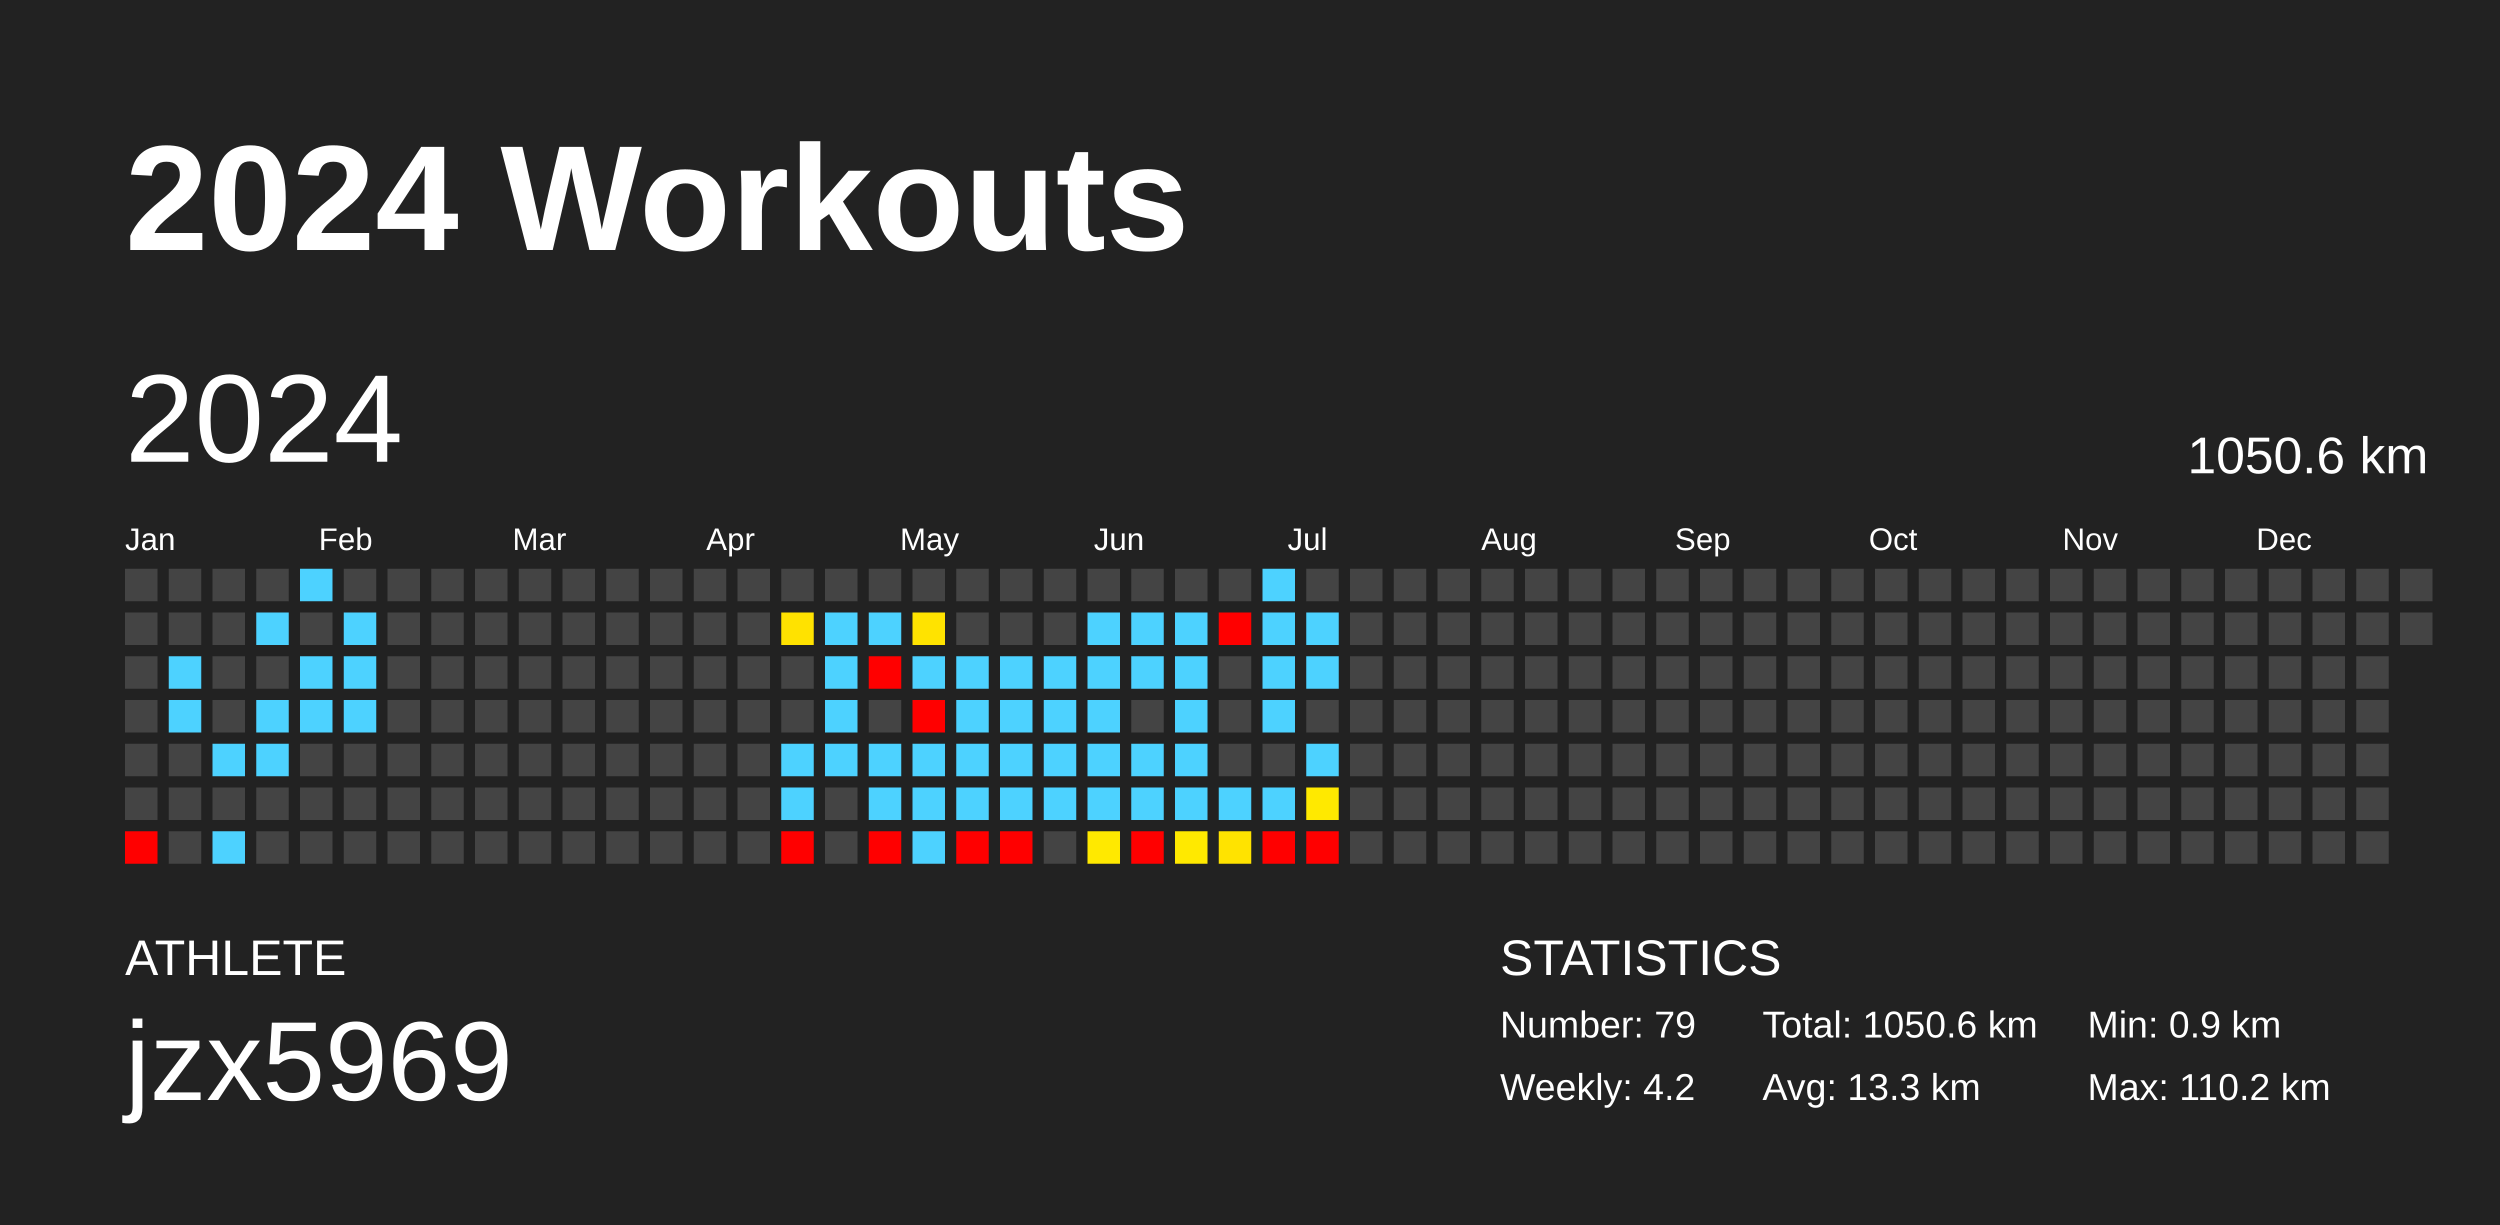
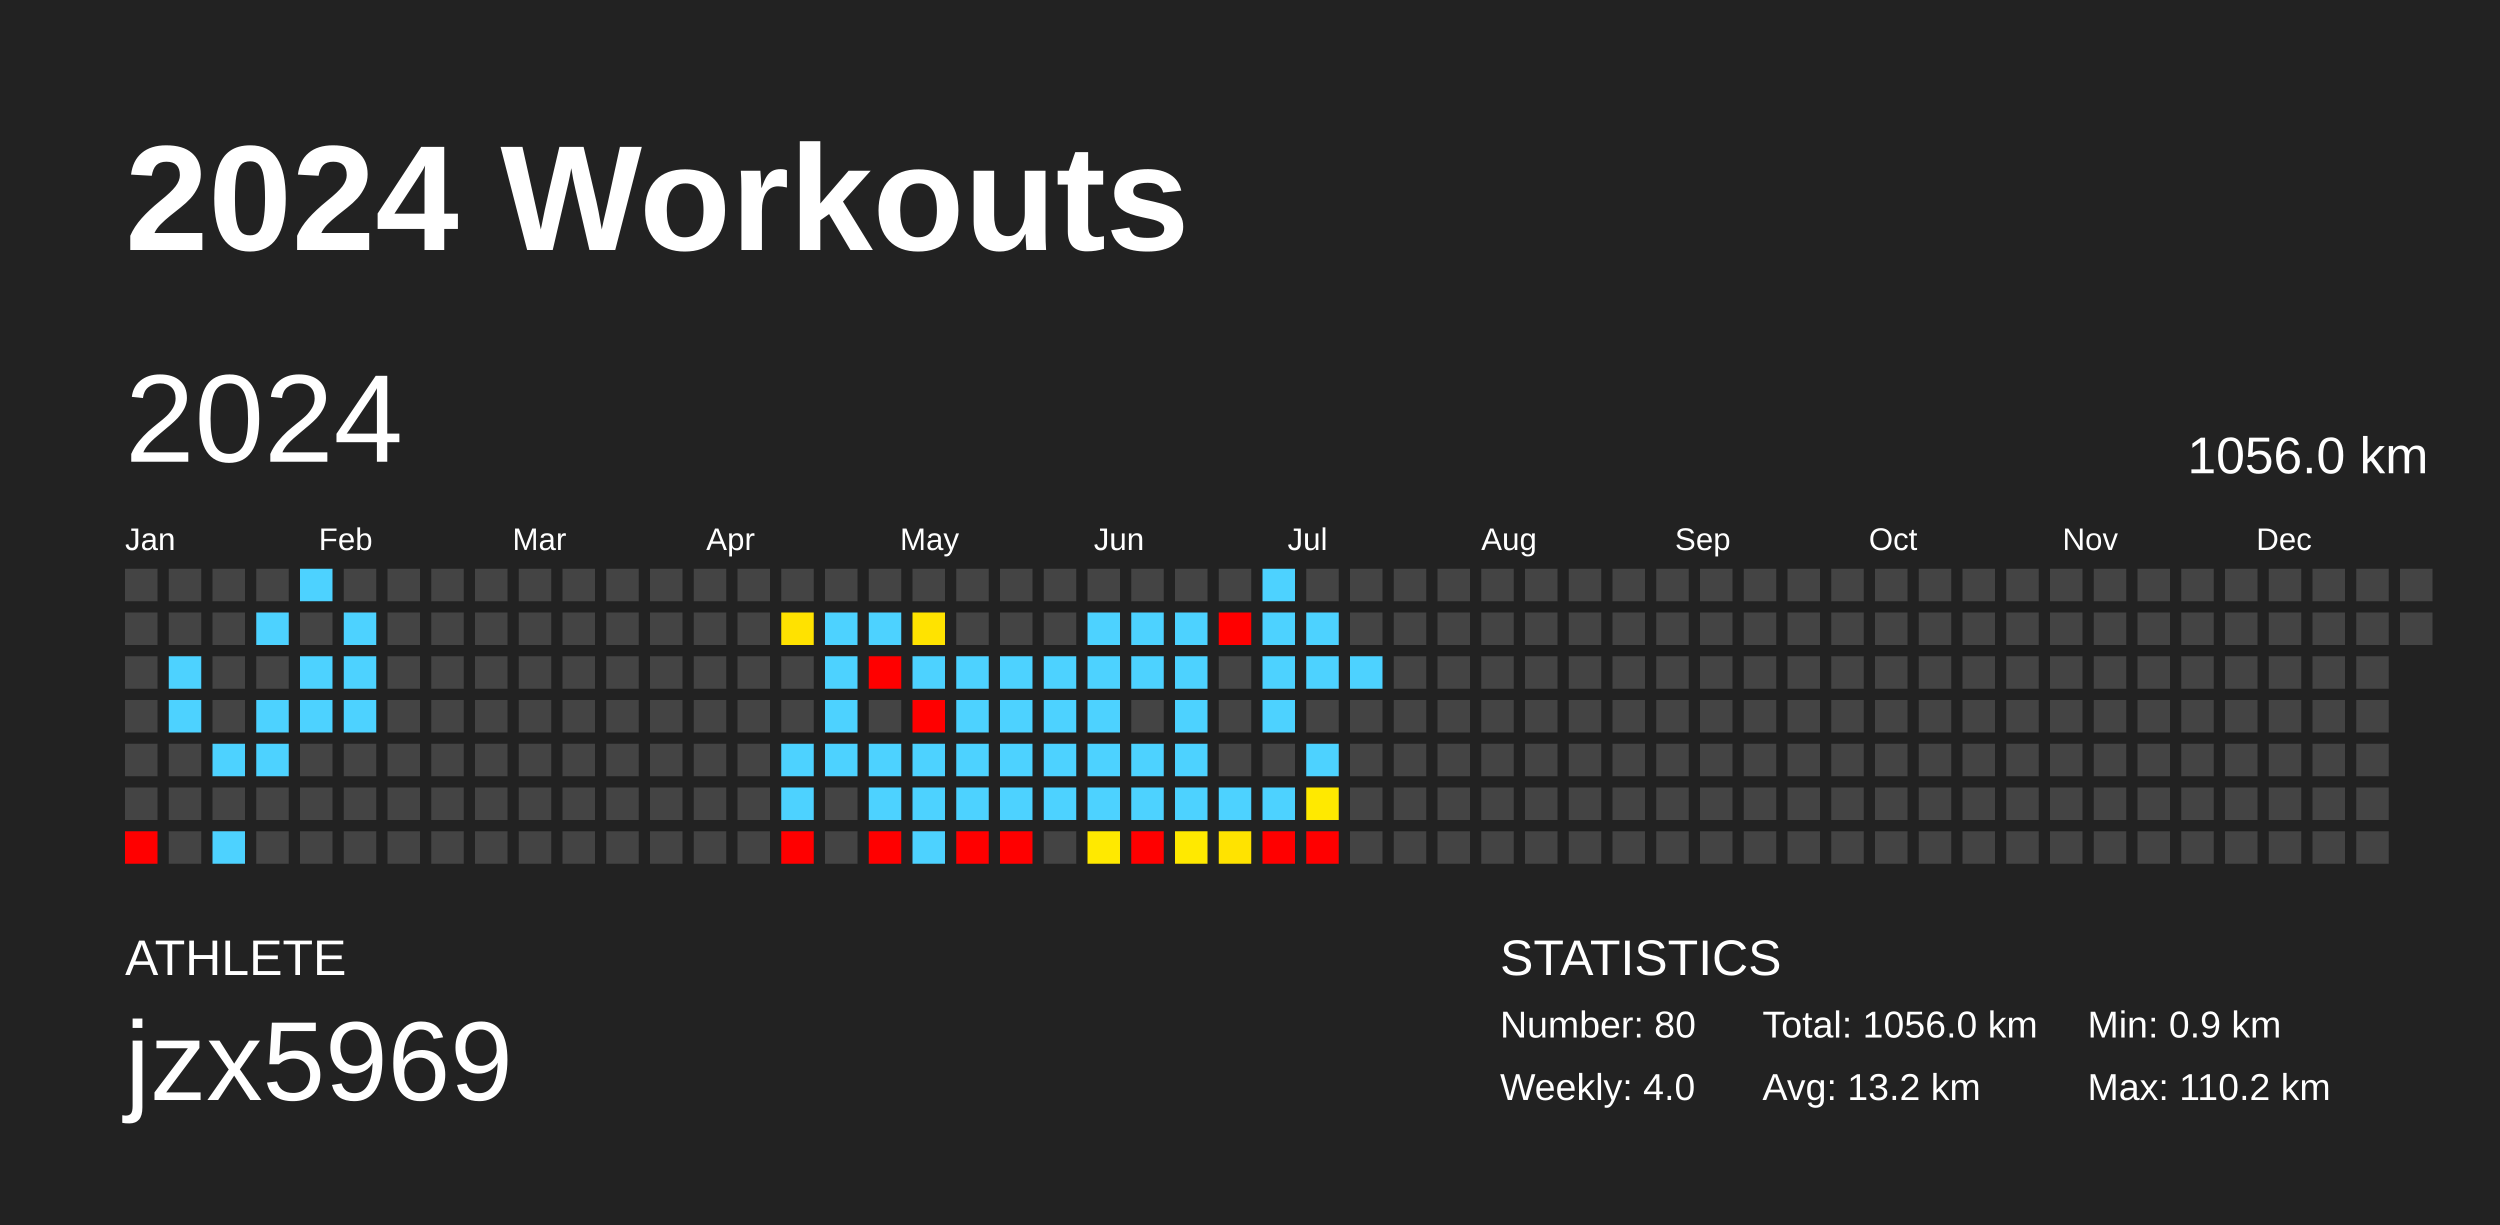
<svg xmlns="http://www.w3.org/2000/svg" baseProfile="full" height="98mm" version="1.1" viewBox="0,0,200,98" width="200mm">
  <defs />
  <rect fill="#222222" height="98" width="200" x="0" y="0" />
  <text fill="#FFFFFF" style="font-size:12px; font-family:Arial; font-weight:bold;" x="10" y="20">2024 Workouts</text>
  <text fill="#FFFFFF" style="font-size:4px; font-family:Arial" x="10" y="78">ATHLETE</text>
  <text fill="#FFFFFF" style="font-size:9px; font-family:Arial" x="10" y="88">jzx5969</text>
  <text fill="#FFFFFF" style="font-size:4px; font-family:Arial" x="120" y="78">STATISTICS</text>
-   <text fill="#FFFFFF" style="font-size:3px; font-family:Arial" x="120" y="83">Number: 79</text>
-   <text fill="#FFFFFF" style="font-size:3px; font-family:Arial" x="120" y="88">Weekly: 4.2</text>
-   <text fill="#FFFFFF" style="font-size:3px; font-family:Arial" x="141" y="83">Total: 1050.6 km</text>
-   <text fill="#FFFFFF" style="font-size:3px; font-family:Arial" x="141" y="88">Avg: 13.3 km</text>
+   <text fill="#FFFFFF" style="font-size:3px; font-family:Arial" x="120" y="83">Number: 80</text>
+   <text fill="#FFFFFF" style="font-size:3px; font-family:Arial" x="120" y="88">Weekly: 4.0</text>
+   <text fill="#FFFFFF" style="font-size:3px; font-family:Arial" x="141" y="83">Total: 1056.0 km</text>
+   <text fill="#FFFFFF" style="font-size:3px; font-family:Arial" x="141" y="88">Avg: 13.2 km</text>
  <text fill="#FFFFFF" style="font-size:3px; font-family:Arial" x="167" y="83">Min: 0.9 km</text>
  <text fill="#FFFFFF" style="font-size:3px; font-family:Arial" x="167" y="88">Max: 110.2 km</text>
  <text dominant-baseline="hanging" fill="#FFFFFF" style="font-size:10.0px; font-family:Arial;" x="10" y="30">2024</text>
-   <text dominant-baseline="hanging" fill="#FFFFFF" style="font-size:4.125px; font-family:Arial;" x="175" y="35">1050.6 km</text>
+   <text dominant-baseline="hanging" fill="#FFFFFF" style="font-size:4.125px; font-family:Arial;" x="175" y="35">1056.0 km</text>
  <text fill="#FFFFFF" style="font-size:2.5px; font-family:Arial" x="10.0" y="44">Jan</text>
  <text fill="#FFFFFF" style="font-size:2.5px; font-family:Arial" x="25.5" y="44">Feb</text>
  <text fill="#FFFFFF" style="font-size:2.5px; font-family:Arial" x="41.0" y="44">Mar</text>
  <text fill="#FFFFFF" style="font-size:2.5px; font-family:Arial" x="56.5" y="44">Apr</text>
  <text fill="#FFFFFF" style="font-size:2.5px; font-family:Arial" x="72.0" y="44">May</text>
  <text fill="#FFFFFF" style="font-size:2.5px; font-family:Arial" x="87.5" y="44">Jun</text>
  <text fill="#FFFFFF" style="font-size:2.5px; font-family:Arial" x="103.0" y="44">Jul</text>
  <text fill="#FFFFFF" style="font-size:2.5px; font-family:Arial" x="118.5" y="44">Aug</text>
  <text fill="#FFFFFF" style="font-size:2.5px; font-family:Arial" x="134.0" y="44">Sep</text>
  <text fill="#FFFFFF" style="font-size:2.5px; font-family:Arial" x="149.5" y="44">Oct</text>
  <text fill="#FFFFFF" style="font-size:2.5px; font-family:Arial" x="165.0" y="44">Nov</text>
  <text fill="#FFFFFF" style="font-size:2.5px; font-family:Arial" x="180.5" y="44">Dec</text>
  <rect fill="#444444" height="2.6" width="2.6" x="10.0" y="45.5" />
  <rect fill="#444444" height="2.6" width="2.6" x="10.0" y="49.0" />
  <rect fill="#444444" height="2.6" width="2.6" x="10.0" y="52.5" />
  <rect fill="#444444" height="2.6" width="2.6" x="10.0" y="56.0" />
  <rect fill="#444444" height="2.6" width="2.6" x="10.0" y="59.5" />
  <rect fill="#444444" height="2.6" width="2.6" x="10.0" y="63.0" />
  <rect fill="red" height="2.6" width="2.6" x="10.0" y="66.5" />
  <rect fill="#444444" height="2.6" width="2.6" x="13.5" y="45.5" />
  <rect fill="#444444" height="2.6" width="2.6" x="13.5" y="49.0" />
  <rect fill="#4dd2ff" height="2.6" width="2.6" x="13.5" y="52.5" />
  <rect fill="#4dd2ff" height="2.6" width="2.6" x="13.5" y="56.0" />
  <rect fill="#444444" height="2.6" width="2.6" x="13.5" y="59.5" />
  <rect fill="#444444" height="2.6" width="2.6" x="13.5" y="63.0" />
  <rect fill="#444444" height="2.6" width="2.6" x="13.5" y="66.5" />
  <rect fill="#444444" height="2.6" width="2.6" x="17.0" y="45.5" />
  <rect fill="#444444" height="2.6" width="2.6" x="17.0" y="49.0" />
  <rect fill="#444444" height="2.6" width="2.6" x="17.0" y="52.5" />
  <rect fill="#444444" height="2.6" width="2.6" x="17.0" y="56.0" />
  <rect fill="#4dd2ff" height="2.6" width="2.6" x="17.0" y="59.5" />
  <rect fill="#444444" height="2.6" width="2.6" x="17.0" y="63.0" />
  <rect fill="#4dd2ff" height="2.6" width="2.6" x="17.0" y="66.5" />
  <rect fill="#444444" height="2.6" width="2.6" x="20.5" y="45.5" />
  <rect fill="#4dd2ff" height="2.6" width="2.6" x="20.5" y="49.0" />
  <rect fill="#444444" height="2.6" width="2.6" x="20.5" y="52.5" />
  <rect fill="#4dd2ff" height="2.6" width="2.6" x="20.5" y="56.0" />
  <rect fill="#4dd2ff" height="2.6" width="2.6" x="20.5" y="59.5" />
  <rect fill="#444444" height="2.6" width="2.6" x="20.5" y="63.0" />
  <rect fill="#444444" height="2.6" width="2.6" x="20.5" y="66.5" />
  <rect fill="#4dd2ff" height="2.6" width="2.6" x="24.0" y="45.5" />
  <rect fill="#444444" height="2.6" width="2.6" x="24.0" y="49.0" />
  <rect fill="#4dd2ff" height="2.6" width="2.6" x="24.0" y="52.5" />
  <rect fill="#4dd2ff" height="2.6" width="2.6" x="24.0" y="56.0" />
  <rect fill="#444444" height="2.6" width="2.6" x="24.0" y="59.5" />
  <rect fill="#444444" height="2.6" width="2.6" x="24.0" y="63.0" />
  <rect fill="#444444" height="2.6" width="2.6" x="24.0" y="66.5" />
  <rect fill="#444444" height="2.6" width="2.6" x="27.5" y="45.5" />
  <rect fill="#4dd2ff" height="2.6" width="2.6" x="27.5" y="49.0" />
  <rect fill="#4dd2ff" height="2.6" width="2.6" x="27.5" y="52.5" />
  <rect fill="#4dd2ff" height="2.6" width="2.6" x="27.5" y="56.0" />
  <rect fill="#444444" height="2.6" width="2.6" x="27.5" y="59.5" />
  <rect fill="#444444" height="2.6" width="2.6" x="27.5" y="63.0" />
  <rect fill="#444444" height="2.6" width="2.6" x="27.5" y="66.5" />
  <rect fill="#444444" height="2.6" width="2.6" x="31.0" y="45.5" />
  <rect fill="#444444" height="2.6" width="2.6" x="31.0" y="49.0" />
  <rect fill="#444444" height="2.6" width="2.6" x="31.0" y="52.5" />
  <rect fill="#444444" height="2.6" width="2.6" x="31.0" y="56.0" />
  <rect fill="#444444" height="2.6" width="2.6" x="31.0" y="59.5" />
  <rect fill="#444444" height="2.6" width="2.6" x="31.0" y="63.0" />
  <rect fill="#444444" height="2.6" width="2.6" x="31.0" y="66.5" />
  <rect fill="#444444" height="2.6" width="2.6" x="34.5" y="45.5" />
  <rect fill="#444444" height="2.6" width="2.6" x="34.5" y="49.0" />
  <rect fill="#444444" height="2.6" width="2.6" x="34.5" y="52.5" />
  <rect fill="#444444" height="2.6" width="2.6" x="34.5" y="56.0" />
  <rect fill="#444444" height="2.6" width="2.6" x="34.5" y="59.5" />
  <rect fill="#444444" height="2.6" width="2.6" x="34.5" y="63.0" />
  <rect fill="#444444" height="2.6" width="2.6" x="34.5" y="66.5" />
  <rect fill="#444444" height="2.6" width="2.6" x="38.0" y="45.5" />
  <rect fill="#444444" height="2.6" width="2.6" x="38.0" y="49.0" />
  <rect fill="#444444" height="2.6" width="2.6" x="38.0" y="52.5" />
  <rect fill="#444444" height="2.6" width="2.6" x="38.0" y="56.0" />
  <rect fill="#444444" height="2.6" width="2.6" x="38.0" y="59.5" />
  <rect fill="#444444" height="2.6" width="2.6" x="38.0" y="63.0" />
  <rect fill="#444444" height="2.6" width="2.6" x="38.0" y="66.5" />
  <rect fill="#444444" height="2.6" width="2.6" x="41.5" y="45.5" />
  <rect fill="#444444" height="2.6" width="2.6" x="41.5" y="49.0" />
  <rect fill="#444444" height="2.6" width="2.6" x="41.5" y="52.5" />
  <rect fill="#444444" height="2.6" width="2.6" x="41.5" y="56.0" />
  <rect fill="#444444" height="2.6" width="2.6" x="41.5" y="59.5" />
  <rect fill="#444444" height="2.6" width="2.6" x="41.5" y="63.0" />
  <rect fill="#444444" height="2.6" width="2.6" x="41.5" y="66.5" />
  <rect fill="#444444" height="2.6" width="2.6" x="45.0" y="45.5" />
  <rect fill="#444444" height="2.6" width="2.6" x="45.0" y="49.0" />
  <rect fill="#444444" height="2.6" width="2.6" x="45.0" y="52.5" />
  <rect fill="#444444" height="2.6" width="2.6" x="45.0" y="56.0" />
  <rect fill="#444444" height="2.6" width="2.6" x="45.0" y="59.5" />
  <rect fill="#444444" height="2.6" width="2.6" x="45.0" y="63.0" />
  <rect fill="#444444" height="2.6" width="2.6" x="45.0" y="66.5" />
  <rect fill="#444444" height="2.6" width="2.6" x="48.5" y="45.5" />
  <rect fill="#444444" height="2.6" width="2.6" x="48.5" y="49.0" />
  <rect fill="#444444" height="2.6" width="2.6" x="48.5" y="52.5" />
  <rect fill="#444444" height="2.6" width="2.6" x="48.5" y="56.0" />
  <rect fill="#444444" height="2.6" width="2.6" x="48.5" y="59.5" />
  <rect fill="#444444" height="2.6" width="2.6" x="48.5" y="63.0" />
  <rect fill="#444444" height="2.6" width="2.6" x="48.5" y="66.5" />
  <rect fill="#444444" height="2.6" width="2.6" x="52.0" y="45.5" />
  <rect fill="#444444" height="2.6" width="2.6" x="52.0" y="49.0" />
  <rect fill="#444444" height="2.6" width="2.6" x="52.0" y="52.5" />
  <rect fill="#444444" height="2.6" width="2.6" x="52.0" y="56.0" />
  <rect fill="#444444" height="2.6" width="2.6" x="52.0" y="59.5" />
  <rect fill="#444444" height="2.6" width="2.6" x="52.0" y="63.0" />
  <rect fill="#444444" height="2.6" width="2.6" x="52.0" y="66.5" />
  <rect fill="#444444" height="2.6" width="2.6" x="55.5" y="45.5" />
  <rect fill="#444444" height="2.6" width="2.6" x="55.5" y="49.0" />
  <rect fill="#444444" height="2.6" width="2.6" x="55.5" y="52.5" />
  <rect fill="#444444" height="2.6" width="2.6" x="55.5" y="56.0" />
  <rect fill="#444444" height="2.6" width="2.6" x="55.5" y="59.5" />
  <rect fill="#444444" height="2.6" width="2.6" x="55.5" y="63.0" />
  <rect fill="#444444" height="2.6" width="2.6" x="55.5" y="66.5" />
  <rect fill="#444444" height="2.6" width="2.6" x="59.0" y="45.5" />
  <rect fill="#444444" height="2.6" width="2.6" x="59.0" y="49.0" />
  <rect fill="#444444" height="2.6" width="2.6" x="59.0" y="52.5" />
  <rect fill="#444444" height="2.6" width="2.6" x="59.0" y="56.0" />
  <rect fill="#444444" height="2.6" width="2.6" x="59.0" y="59.5" />
  <rect fill="#444444" height="2.6" width="2.6" x="59.0" y="63.0" />
  <rect fill="#444444" height="2.6" width="2.6" x="59.0" y="66.5" />
  <rect fill="#444444" height="2.6" width="2.6" x="62.5" y="45.5" />
  <rect fill="#ffe200" height="2.6" width="2.6" x="62.5" y="49.0" />
  <rect fill="#444444" height="2.6" width="2.6" x="62.5" y="52.5" />
  <rect fill="#444444" height="2.6" width="2.6" x="62.5" y="56.0" />
  <rect fill="#4dd2ff" height="2.6" width="2.6" x="62.5" y="59.5" />
  <rect fill="#4dd2ff" height="2.6" width="2.6" x="62.5" y="63.0" />
  <rect fill="red" height="2.6" width="2.6" x="62.5" y="66.5" />
  <rect fill="#444444" height="2.6" width="2.6" x="66.0" y="45.5" />
  <rect fill="#4dd2ff" height="2.6" width="2.6" x="66.0" y="49.0" />
  <rect fill="#4dd2ff" height="2.6" width="2.6" x="66.0" y="52.5" />
  <rect fill="#4dd2ff" height="2.6" width="2.6" x="66.0" y="56.0" />
  <rect fill="#4dd2ff" height="2.6" width="2.6" x="66.0" y="59.5" />
  <rect fill="#444444" height="2.6" width="2.6" x="66.0" y="63.0" />
  <rect fill="#444444" height="2.6" width="2.6" x="66.0" y="66.5" />
  <rect fill="#444444" height="2.6" width="2.6" x="69.5" y="45.5" />
  <rect fill="#4dd2ff" height="2.6" width="2.6" x="69.5" y="49.0" />
  <rect fill="red" height="2.6" width="2.6" x="69.5" y="52.5" />
  <rect fill="#444444" height="2.6" width="2.6" x="69.5" y="56.0" />
  <rect fill="#4dd2ff" height="2.6" width="2.6" x="69.5" y="59.5" />
  <rect fill="#4dd2ff" height="2.6" width="2.6" x="69.5" y="63.0" />
  <rect fill="red" height="2.6" width="2.6" x="69.5" y="66.5" />
  <rect fill="#444444" height="2.6" width="2.6" x="73.0" y="45.5" />
  <rect fill="#ffe300" height="2.6" width="2.6" x="73.0" y="49.0" />
  <rect fill="#4dd2ff" height="2.6" width="2.6" x="73.0" y="52.5" />
  <rect fill="red" height="2.6" width="2.6" x="73.0" y="56.0" />
  <rect fill="#4dd2ff" height="2.6" width="2.6" x="73.0" y="59.5" />
  <rect fill="#4dd2ff" height="2.6" width="2.6" x="73.0" y="63.0" />
  <rect fill="#4dd2ff" height="2.6" width="2.6" x="73.0" y="66.5" />
  <rect fill="#444444" height="2.6" width="2.6" x="76.5" y="45.5" />
  <rect fill="#444444" height="2.6" width="2.6" x="76.5" y="49.0" />
  <rect fill="#4dd2ff" height="2.6" width="2.6" x="76.5" y="52.5" />
  <rect fill="#4dd2ff" height="2.6" width="2.6" x="76.5" y="56.0" />
  <rect fill="#4dd2ff" height="2.6" width="2.6" x="76.5" y="59.5" />
  <rect fill="#4dd2ff" height="2.6" width="2.6" x="76.5" y="63.0" />
  <rect fill="red" height="2.6" width="2.6" x="76.5" y="66.5" />
  <rect fill="#444444" height="2.6" width="2.6" x="80.0" y="45.5" />
  <rect fill="#444444" height="2.6" width="2.6" x="80.0" y="49.0" />
  <rect fill="#4dd2ff" height="2.6" width="2.6" x="80.0" y="52.5" />
  <rect fill="#4dd2ff" height="2.6" width="2.6" x="80.0" y="56.0" />
  <rect fill="#4dd2ff" height="2.6" width="2.6" x="80.0" y="59.5" />
  <rect fill="#4dd2ff" height="2.6" width="2.6" x="80.0" y="63.0" />
  <rect fill="red" height="2.6" width="2.6" x="80.0" y="66.5" />
  <rect fill="#444444" height="2.6" width="2.6" x="83.5" y="45.5" />
  <rect fill="#444444" height="2.6" width="2.6" x="83.5" y="49.0" />
  <rect fill="#4dd2ff" height="2.6" width="2.6" x="83.5" y="52.5" />
  <rect fill="#4dd2ff" height="2.6" width="2.6" x="83.5" y="56.0" />
  <rect fill="#4dd2ff" height="2.6" width="2.6" x="83.5" y="59.5" />
  <rect fill="#4dd2ff" height="2.6" width="2.6" x="83.5" y="63.0" />
  <rect fill="#444444" height="2.6" width="2.6" x="83.5" y="66.5" />
  <rect fill="#444444" height="2.6" width="2.6" x="87.0" y="45.5" />
  <rect fill="#4dd2ff" height="2.6" width="2.6" x="87.0" y="49.0" />
  <rect fill="#4dd2ff" height="2.6" width="2.6" x="87.0" y="52.5" />
  <rect fill="#4dd2ff" height="2.6" width="2.6" x="87.0" y="56.0" />
  <rect fill="#4dd2ff" height="2.6" width="2.6" x="87.0" y="59.5" />
  <rect fill="#4dd2ff" height="2.6" width="2.6" x="87.0" y="63.0" />
  <rect fill="#ffe900" height="2.6" width="2.6" x="87.0" y="66.5" />
  <rect fill="#444444" height="2.6" width="2.6" x="90.5" y="45.5" />
  <rect fill="#4dd2ff" height="2.6" width="2.6" x="90.5" y="49.0" />
  <rect fill="#4dd2ff" height="2.6" width="2.6" x="90.5" y="52.5" />
  <rect fill="#444444" height="2.6" width="2.6" x="90.5" y="56.0" />
  <rect fill="#4dd2ff" height="2.6" width="2.6" x="90.5" y="59.5" />
  <rect fill="#4dd2ff" height="2.6" width="2.6" x="90.5" y="63.0" />
  <rect fill="red" height="2.6" width="2.6" x="90.5" y="66.5" />
  <rect fill="#444444" height="2.6" width="2.6" x="94.0" y="45.5" />
  <rect fill="#4dd2ff" height="2.6" width="2.6" x="94.0" y="49.0" />
  <rect fill="#4dd2ff" height="2.6" width="2.6" x="94.0" y="52.5" />
  <rect fill="#4dd2ff" height="2.6" width="2.6" x="94.0" y="56.0" />
  <rect fill="#4dd2ff" height="2.6" width="2.6" x="94.0" y="59.5" />
  <rect fill="#4dd2ff" height="2.6" width="2.6" x="94.0" y="63.0" />
  <rect fill="#ffe900" height="2.6" width="2.6" x="94.0" y="66.5" />
  <rect fill="#444444" height="2.6" width="2.6" x="97.5" y="45.5" />
  <rect fill="red" height="2.6" width="2.6" x="97.5" y="49.0" />
  <rect fill="#444444" height="2.6" width="2.6" x="97.5" y="52.5" />
  <rect fill="#444444" height="2.6" width="2.6" x="97.5" y="56.0" />
  <rect fill="#444444" height="2.6" width="2.6" x="97.5" y="59.5" />
  <rect fill="#4dd2ff" height="2.6" width="2.6" x="97.5" y="63.0" />
  <rect fill="#ffe300" height="2.6" width="2.6" x="97.5" y="66.5" />
  <rect fill="#4dd2ff" height="2.6" width="2.6" x="101.0" y="45.5" />
  <rect fill="#4dd2ff" height="2.6" width="2.6" x="101.0" y="49.0" />
  <rect fill="#4dd2ff" height="2.6" width="2.6" x="101.0" y="52.5" />
  <rect fill="#4dd2ff" height="2.6" width="2.6" x="101.0" y="56.0" />
  <rect fill="#444444" height="2.6" width="2.6" x="101.0" y="59.5" />
  <rect fill="#4dd2ff" height="2.6" width="2.6" x="101.0" y="63.0" />
  <rect fill="red" height="2.6" width="2.6" x="101.0" y="66.5" />
  <rect fill="#444444" height="2.6" width="2.6" x="104.5" y="45.5" />
  <rect fill="#4dd2ff" height="2.6" width="2.6" x="104.5" y="49.0" />
  <rect fill="#4dd2ff" height="2.6" width="2.6" x="104.5" y="52.5" />
  <rect fill="#444444" height="2.6" width="2.6" x="104.5" y="56.0" />
  <rect fill="#4dd2ff" height="2.6" width="2.6" x="104.5" y="59.5" />
  <rect fill="#ffe900" height="2.6" width="2.6" x="104.5" y="63.0" />
  <rect fill="red" height="2.6" width="2.6" x="104.5" y="66.5" />
  <rect fill="#444444" height="2.6" width="2.6" x="108.0" y="45.5" />
  <rect fill="#444444" height="2.6" width="2.6" x="108.0" y="49.0" />
-   <rect fill="#444444" height="2.6" width="2.6" x="108.0" y="52.5" />
+   <rect fill="#4dd2ff" height="2.6" width="2.6" x="108.0" y="52.5" />
  <rect fill="#444444" height="2.6" width="2.6" x="108.0" y="56.0" />
  <rect fill="#444444" height="2.6" width="2.6" x="108.0" y="59.5" />
  <rect fill="#444444" height="2.6" width="2.6" x="108.0" y="63.0" />
  <rect fill="#444444" height="2.6" width="2.6" x="108.0" y="66.5" />
  <rect fill="#444444" height="2.6" width="2.6" x="111.5" y="45.5" />
  <rect fill="#444444" height="2.6" width="2.6" x="111.5" y="49.0" />
  <rect fill="#444444" height="2.6" width="2.6" x="111.5" y="52.5" />
  <rect fill="#444444" height="2.6" width="2.6" x="111.5" y="56.0" />
  <rect fill="#444444" height="2.6" width="2.6" x="111.5" y="59.5" />
  <rect fill="#444444" height="2.6" width="2.6" x="111.5" y="63.0" />
  <rect fill="#444444" height="2.6" width="2.6" x="111.5" y="66.5" />
  <rect fill="#444444" height="2.6" width="2.6" x="115.0" y="45.5" />
  <rect fill="#444444" height="2.6" width="2.6" x="115.0" y="49.0" />
  <rect fill="#444444" height="2.6" width="2.6" x="115.0" y="52.5" />
  <rect fill="#444444" height="2.6" width="2.6" x="115.0" y="56.0" />
  <rect fill="#444444" height="2.6" width="2.6" x="115.0" y="59.5" />
  <rect fill="#444444" height="2.6" width="2.6" x="115.0" y="63.0" />
  <rect fill="#444444" height="2.6" width="2.6" x="115.0" y="66.5" />
  <rect fill="#444444" height="2.6" width="2.6" x="118.5" y="45.5" />
  <rect fill="#444444" height="2.6" width="2.6" x="118.5" y="49.0" />
  <rect fill="#444444" height="2.6" width="2.6" x="118.5" y="52.5" />
  <rect fill="#444444" height="2.6" width="2.6" x="118.5" y="56.0" />
  <rect fill="#444444" height="2.6" width="2.6" x="118.5" y="59.5" />
  <rect fill="#444444" height="2.6" width="2.6" x="118.5" y="63.0" />
  <rect fill="#444444" height="2.6" width="2.6" x="118.5" y="66.5" />
  <rect fill="#444444" height="2.6" width="2.6" x="122.0" y="45.5" />
  <rect fill="#444444" height="2.6" width="2.6" x="122.0" y="49.0" />
  <rect fill="#444444" height="2.6" width="2.6" x="122.0" y="52.5" />
  <rect fill="#444444" height="2.6" width="2.6" x="122.0" y="56.0" />
  <rect fill="#444444" height="2.6" width="2.6" x="122.0" y="59.5" />
  <rect fill="#444444" height="2.6" width="2.6" x="122.0" y="63.0" />
  <rect fill="#444444" height="2.6" width="2.6" x="122.0" y="66.5" />
  <rect fill="#444444" height="2.6" width="2.6" x="125.5" y="45.5" />
  <rect fill="#444444" height="2.6" width="2.6" x="125.5" y="49.0" />
  <rect fill="#444444" height="2.6" width="2.6" x="125.5" y="52.5" />
  <rect fill="#444444" height="2.6" width="2.6" x="125.5" y="56.0" />
  <rect fill="#444444" height="2.6" width="2.6" x="125.5" y="59.5" />
  <rect fill="#444444" height="2.6" width="2.6" x="125.5" y="63.0" />
  <rect fill="#444444" height="2.6" width="2.6" x="125.5" y="66.5" />
  <rect fill="#444444" height="2.6" width="2.6" x="129.0" y="45.5" />
  <rect fill="#444444" height="2.6" width="2.6" x="129.0" y="49.0" />
  <rect fill="#444444" height="2.6" width="2.6" x="129.0" y="52.5" />
  <rect fill="#444444" height="2.6" width="2.6" x="129.0" y="56.0" />
  <rect fill="#444444" height="2.6" width="2.6" x="129.0" y="59.5" />
  <rect fill="#444444" height="2.6" width="2.6" x="129.0" y="63.0" />
  <rect fill="#444444" height="2.6" width="2.6" x="129.0" y="66.5" />
  <rect fill="#444444" height="2.6" width="2.6" x="132.5" y="45.5" />
  <rect fill="#444444" height="2.6" width="2.6" x="132.5" y="49.0" />
  <rect fill="#444444" height="2.6" width="2.6" x="132.5" y="52.5" />
  <rect fill="#444444" height="2.6" width="2.6" x="132.5" y="56.0" />
  <rect fill="#444444" height="2.6" width="2.6" x="132.5" y="59.5" />
  <rect fill="#444444" height="2.6" width="2.6" x="132.5" y="63.0" />
  <rect fill="#444444" height="2.6" width="2.6" x="132.5" y="66.5" />
  <rect fill="#444444" height="2.6" width="2.6" x="136.0" y="45.5" />
  <rect fill="#444444" height="2.6" width="2.6" x="136.0" y="49.0" />
  <rect fill="#444444" height="2.6" width="2.6" x="136.0" y="52.5" />
  <rect fill="#444444" height="2.6" width="2.6" x="136.0" y="56.0" />
  <rect fill="#444444" height="2.6" width="2.6" x="136.0" y="59.5" />
  <rect fill="#444444" height="2.6" width="2.6" x="136.0" y="63.0" />
  <rect fill="#444444" height="2.6" width="2.6" x="136.0" y="66.5" />
  <rect fill="#444444" height="2.6" width="2.6" x="139.5" y="45.5" />
  <rect fill="#444444" height="2.6" width="2.6" x="139.5" y="49.0" />
  <rect fill="#444444" height="2.6" width="2.6" x="139.5" y="52.5" />
  <rect fill="#444444" height="2.6" width="2.6" x="139.5" y="56.0" />
  <rect fill="#444444" height="2.6" width="2.6" x="139.5" y="59.5" />
  <rect fill="#444444" height="2.6" width="2.6" x="139.5" y="63.0" />
  <rect fill="#444444" height="2.6" width="2.6" x="139.5" y="66.5" />
  <rect fill="#444444" height="2.6" width="2.6" x="143.0" y="45.5" />
  <rect fill="#444444" height="2.6" width="2.6" x="143.0" y="49.0" />
  <rect fill="#444444" height="2.6" width="2.6" x="143.0" y="52.5" />
  <rect fill="#444444" height="2.6" width="2.6" x="143.0" y="56.0" />
  <rect fill="#444444" height="2.6" width="2.6" x="143.0" y="59.5" />
  <rect fill="#444444" height="2.6" width="2.6" x="143.0" y="63.0" />
  <rect fill="#444444" height="2.6" width="2.6" x="143.0" y="66.5" />
  <rect fill="#444444" height="2.6" width="2.6" x="146.5" y="45.5" />
  <rect fill="#444444" height="2.6" width="2.6" x="146.5" y="49.0" />
  <rect fill="#444444" height="2.6" width="2.6" x="146.5" y="52.5" />
  <rect fill="#444444" height="2.6" width="2.6" x="146.5" y="56.0" />
  <rect fill="#444444" height="2.6" width="2.6" x="146.5" y="59.5" />
  <rect fill="#444444" height="2.6" width="2.6" x="146.5" y="63.0" />
  <rect fill="#444444" height="2.6" width="2.6" x="146.5" y="66.5" />
  <rect fill="#444444" height="2.6" width="2.6" x="150.0" y="45.5" />
  <rect fill="#444444" height="2.6" width="2.6" x="150.0" y="49.0" />
  <rect fill="#444444" height="2.6" width="2.6" x="150.0" y="52.5" />
  <rect fill="#444444" height="2.6" width="2.6" x="150.0" y="56.0" />
  <rect fill="#444444" height="2.6" width="2.6" x="150.0" y="59.5" />
  <rect fill="#444444" height="2.6" width="2.6" x="150.0" y="63.0" />
  <rect fill="#444444" height="2.6" width="2.6" x="150.0" y="66.5" />
  <rect fill="#444444" height="2.6" width="2.6" x="153.5" y="45.5" />
  <rect fill="#444444" height="2.6" width="2.6" x="153.5" y="49.0" />
  <rect fill="#444444" height="2.6" width="2.6" x="153.5" y="52.5" />
  <rect fill="#444444" height="2.6" width="2.6" x="153.5" y="56.0" />
  <rect fill="#444444" height="2.6" width="2.6" x="153.5" y="59.5" />
  <rect fill="#444444" height="2.6" width="2.6" x="153.5" y="63.0" />
  <rect fill="#444444" height="2.6" width="2.6" x="153.5" y="66.5" />
  <rect fill="#444444" height="2.6" width="2.6" x="157.0" y="45.5" />
  <rect fill="#444444" height="2.6" width="2.6" x="157.0" y="49.0" />
  <rect fill="#444444" height="2.6" width="2.6" x="157.0" y="52.5" />
  <rect fill="#444444" height="2.6" width="2.6" x="157.0" y="56.0" />
  <rect fill="#444444" height="2.6" width="2.6" x="157.0" y="59.5" />
  <rect fill="#444444" height="2.6" width="2.6" x="157.0" y="63.0" />
  <rect fill="#444444" height="2.6" width="2.6" x="157.0" y="66.5" />
  <rect fill="#444444" height="2.6" width="2.6" x="160.5" y="45.5" />
  <rect fill="#444444" height="2.6" width="2.6" x="160.5" y="49.0" />
  <rect fill="#444444" height="2.6" width="2.6" x="160.5" y="52.5" />
  <rect fill="#444444" height="2.6" width="2.6" x="160.5" y="56.0" />
  <rect fill="#444444" height="2.6" width="2.6" x="160.5" y="59.5" />
  <rect fill="#444444" height="2.6" width="2.6" x="160.5" y="63.0" />
  <rect fill="#444444" height="2.6" width="2.6" x="160.5" y="66.5" />
  <rect fill="#444444" height="2.6" width="2.6" x="164.0" y="45.5" />
  <rect fill="#444444" height="2.6" width="2.6" x="164.0" y="49.0" />
  <rect fill="#444444" height="2.6" width="2.6" x="164.0" y="52.5" />
  <rect fill="#444444" height="2.6" width="2.6" x="164.0" y="56.0" />
  <rect fill="#444444" height="2.6" width="2.6" x="164.0" y="59.5" />
  <rect fill="#444444" height="2.6" width="2.6" x="164.0" y="63.0" />
  <rect fill="#444444" height="2.6" width="2.6" x="164.0" y="66.5" />
  <rect fill="#444444" height="2.6" width="2.6" x="167.5" y="45.5" />
  <rect fill="#444444" height="2.6" width="2.6" x="167.5" y="49.0" />
  <rect fill="#444444" height="2.6" width="2.6" x="167.5" y="52.5" />
  <rect fill="#444444" height="2.6" width="2.6" x="167.5" y="56.0" />
  <rect fill="#444444" height="2.6" width="2.6" x="167.5" y="59.5" />
  <rect fill="#444444" height="2.6" width="2.6" x="167.5" y="63.0" />
  <rect fill="#444444" height="2.6" width="2.6" x="167.5" y="66.5" />
  <rect fill="#444444" height="2.6" width="2.6" x="171.0" y="45.5" />
  <rect fill="#444444" height="2.6" width="2.6" x="171.0" y="49.0" />
  <rect fill="#444444" height="2.6" width="2.6" x="171.0" y="52.5" />
  <rect fill="#444444" height="2.6" width="2.6" x="171.0" y="56.0" />
  <rect fill="#444444" height="2.6" width="2.6" x="171.0" y="59.5" />
  <rect fill="#444444" height="2.6" width="2.6" x="171.0" y="63.0" />
  <rect fill="#444444" height="2.6" width="2.6" x="171.0" y="66.5" />
  <rect fill="#444444" height="2.6" width="2.6" x="174.5" y="45.5" />
  <rect fill="#444444" height="2.6" width="2.6" x="174.5" y="49.0" />
  <rect fill="#444444" height="2.6" width="2.6" x="174.5" y="52.5" />
  <rect fill="#444444" height="2.6" width="2.6" x="174.5" y="56.0" />
  <rect fill="#444444" height="2.6" width="2.6" x="174.5" y="59.5" />
  <rect fill="#444444" height="2.6" width="2.6" x="174.5" y="63.0" />
  <rect fill="#444444" height="2.6" width="2.6" x="174.5" y="66.5" />
  <rect fill="#444444" height="2.6" width="2.6" x="178.0" y="45.5" />
  <rect fill="#444444" height="2.6" width="2.6" x="178.0" y="49.0" />
  <rect fill="#444444" height="2.6" width="2.6" x="178.0" y="52.5" />
  <rect fill="#444444" height="2.6" width="2.6" x="178.0" y="56.0" />
  <rect fill="#444444" height="2.6" width="2.6" x="178.0" y="59.5" />
  <rect fill="#444444" height="2.6" width="2.6" x="178.0" y="63.0" />
  <rect fill="#444444" height="2.6" width="2.6" x="178.0" y="66.5" />
  <rect fill="#444444" height="2.6" width="2.6" x="181.5" y="45.5" />
  <rect fill="#444444" height="2.6" width="2.6" x="181.5" y="49.0" />
  <rect fill="#444444" height="2.6" width="2.6" x="181.5" y="52.5" />
  <rect fill="#444444" height="2.6" width="2.6" x="181.5" y="56.0" />
  <rect fill="#444444" height="2.6" width="2.6" x="181.5" y="59.5" />
  <rect fill="#444444" height="2.6" width="2.6" x="181.5" y="63.0" />
  <rect fill="#444444" height="2.6" width="2.6" x="181.5" y="66.5" />
  <rect fill="#444444" height="2.6" width="2.6" x="185.0" y="45.5" />
  <rect fill="#444444" height="2.6" width="2.6" x="185.0" y="49.0" />
  <rect fill="#444444" height="2.6" width="2.6" x="185.0" y="52.5" />
  <rect fill="#444444" height="2.6" width="2.6" x="185.0" y="56.0" />
  <rect fill="#444444" height="2.6" width="2.6" x="185.0" y="59.5" />
  <rect fill="#444444" height="2.6" width="2.6" x="185.0" y="63.0" />
  <rect fill="#444444" height="2.6" width="2.6" x="185.0" y="66.5" />
  <rect fill="#444444" height="2.6" width="2.6" x="188.5" y="45.5" />
  <rect fill="#444444" height="2.6" width="2.6" x="188.5" y="49.0" />
  <rect fill="#444444" height="2.6" width="2.6" x="188.5" y="52.5" />
  <rect fill="#444444" height="2.6" width="2.6" x="188.5" y="56.0" />
  <rect fill="#444444" height="2.6" width="2.6" x="188.5" y="59.5" />
  <rect fill="#444444" height="2.6" width="2.6" x="188.5" y="63.0" />
  <rect fill="#444444" height="2.6" width="2.6" x="188.5" y="66.5" />
  <rect fill="#444444" height="2.6" width="2.6" x="192.0" y="45.5" />
  <rect fill="#444444" height="2.6" width="2.6" x="192.0" y="49.0" />
</svg>
